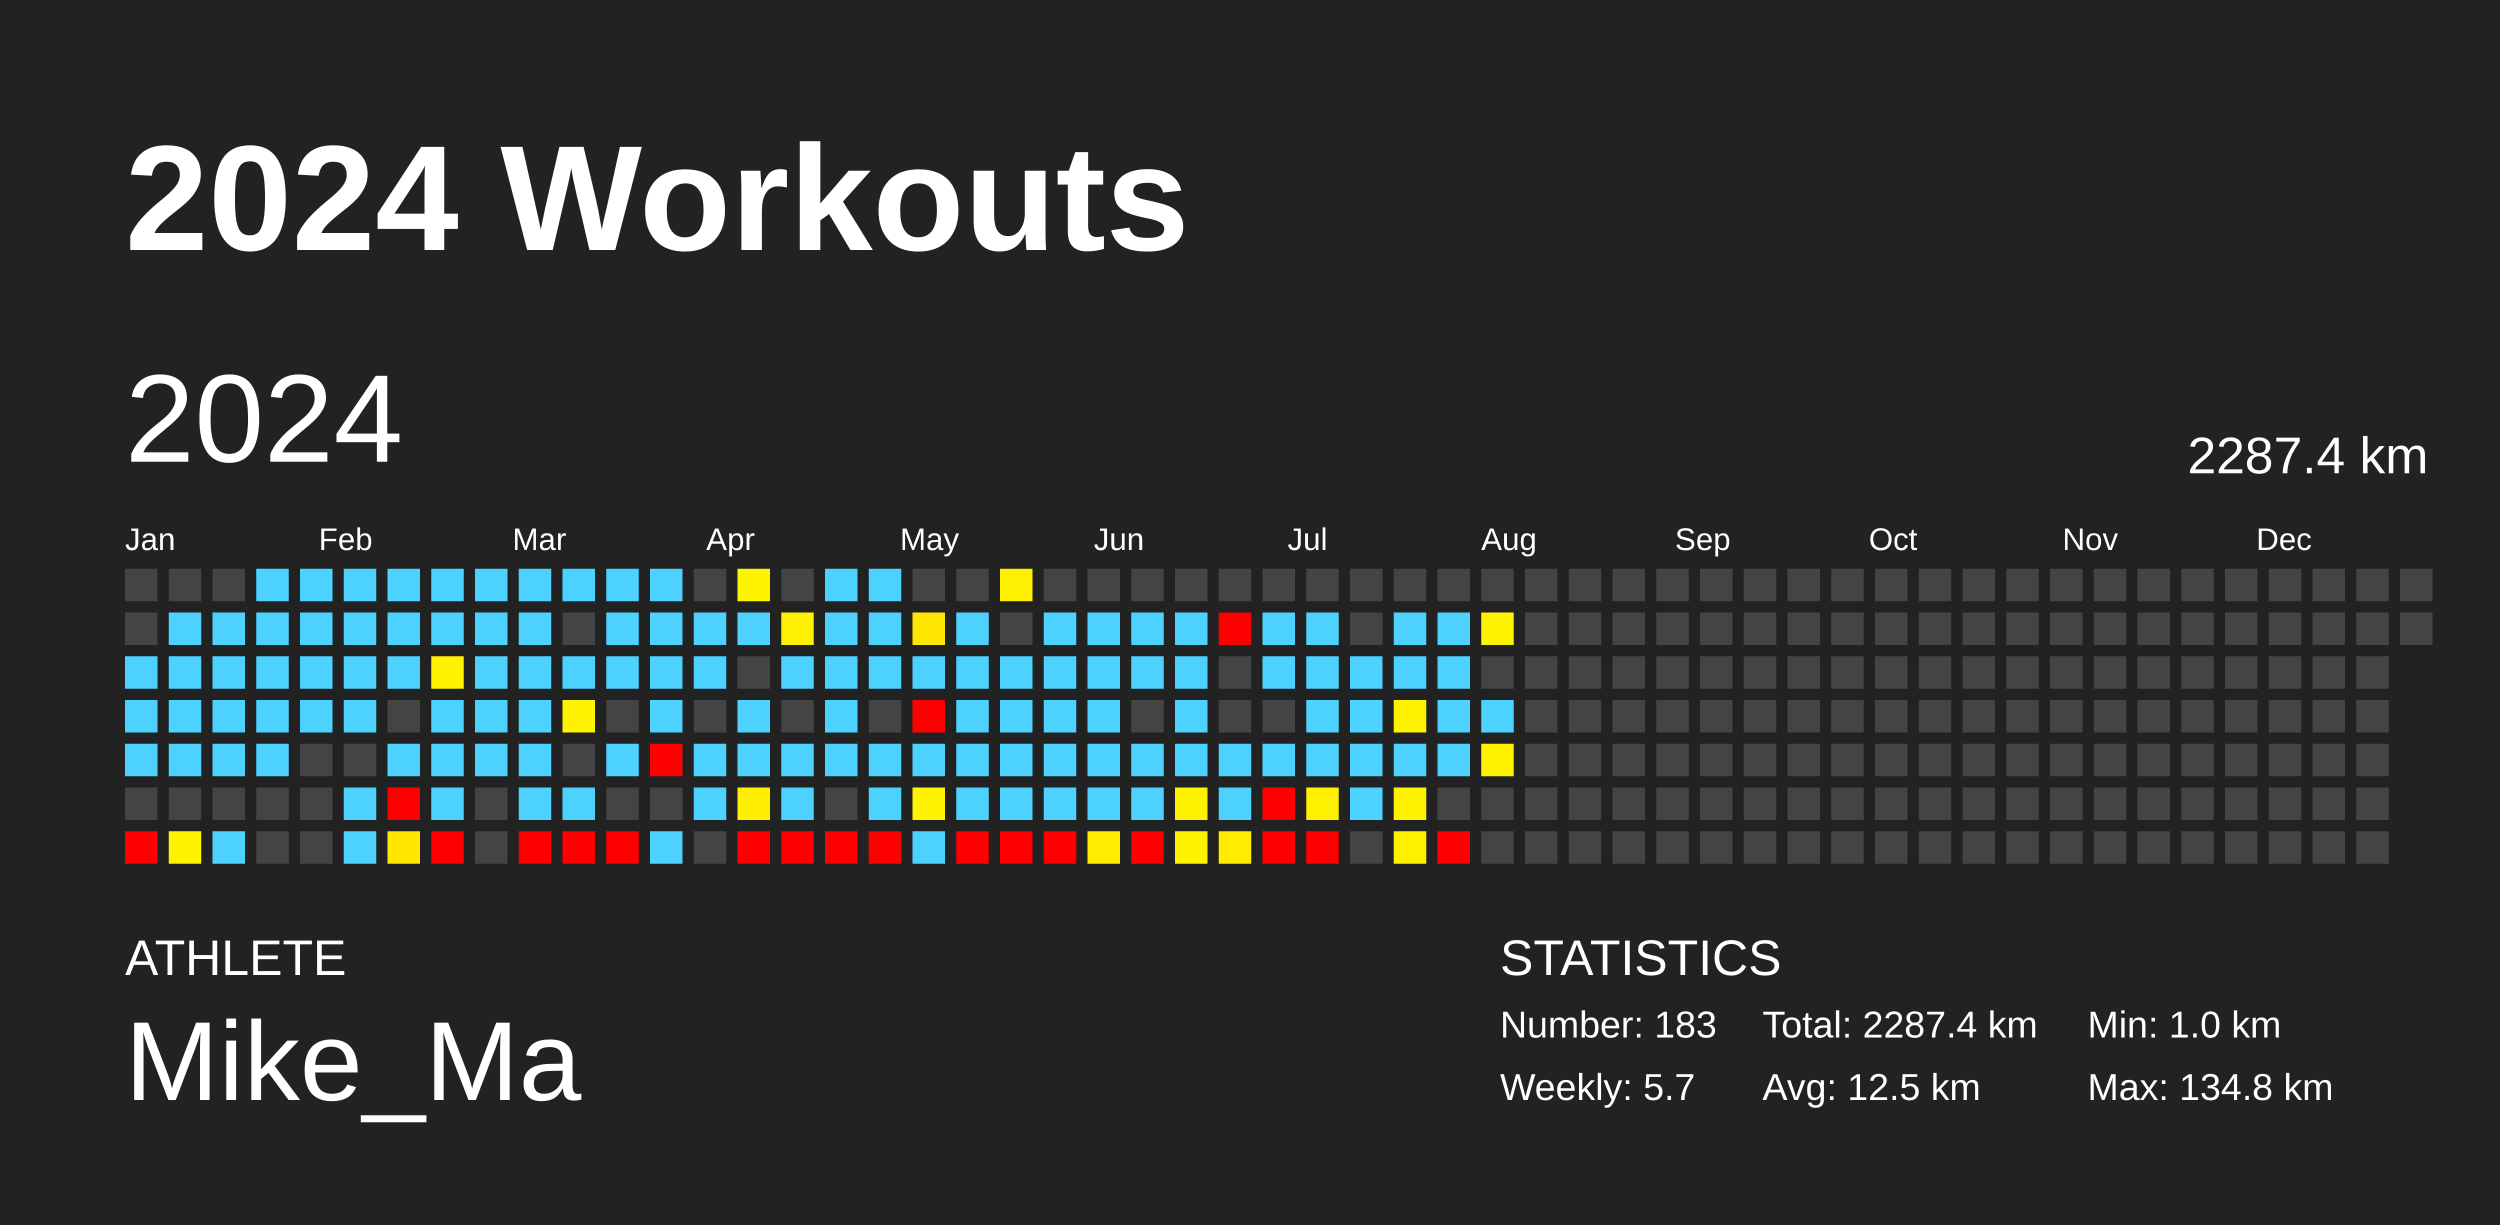
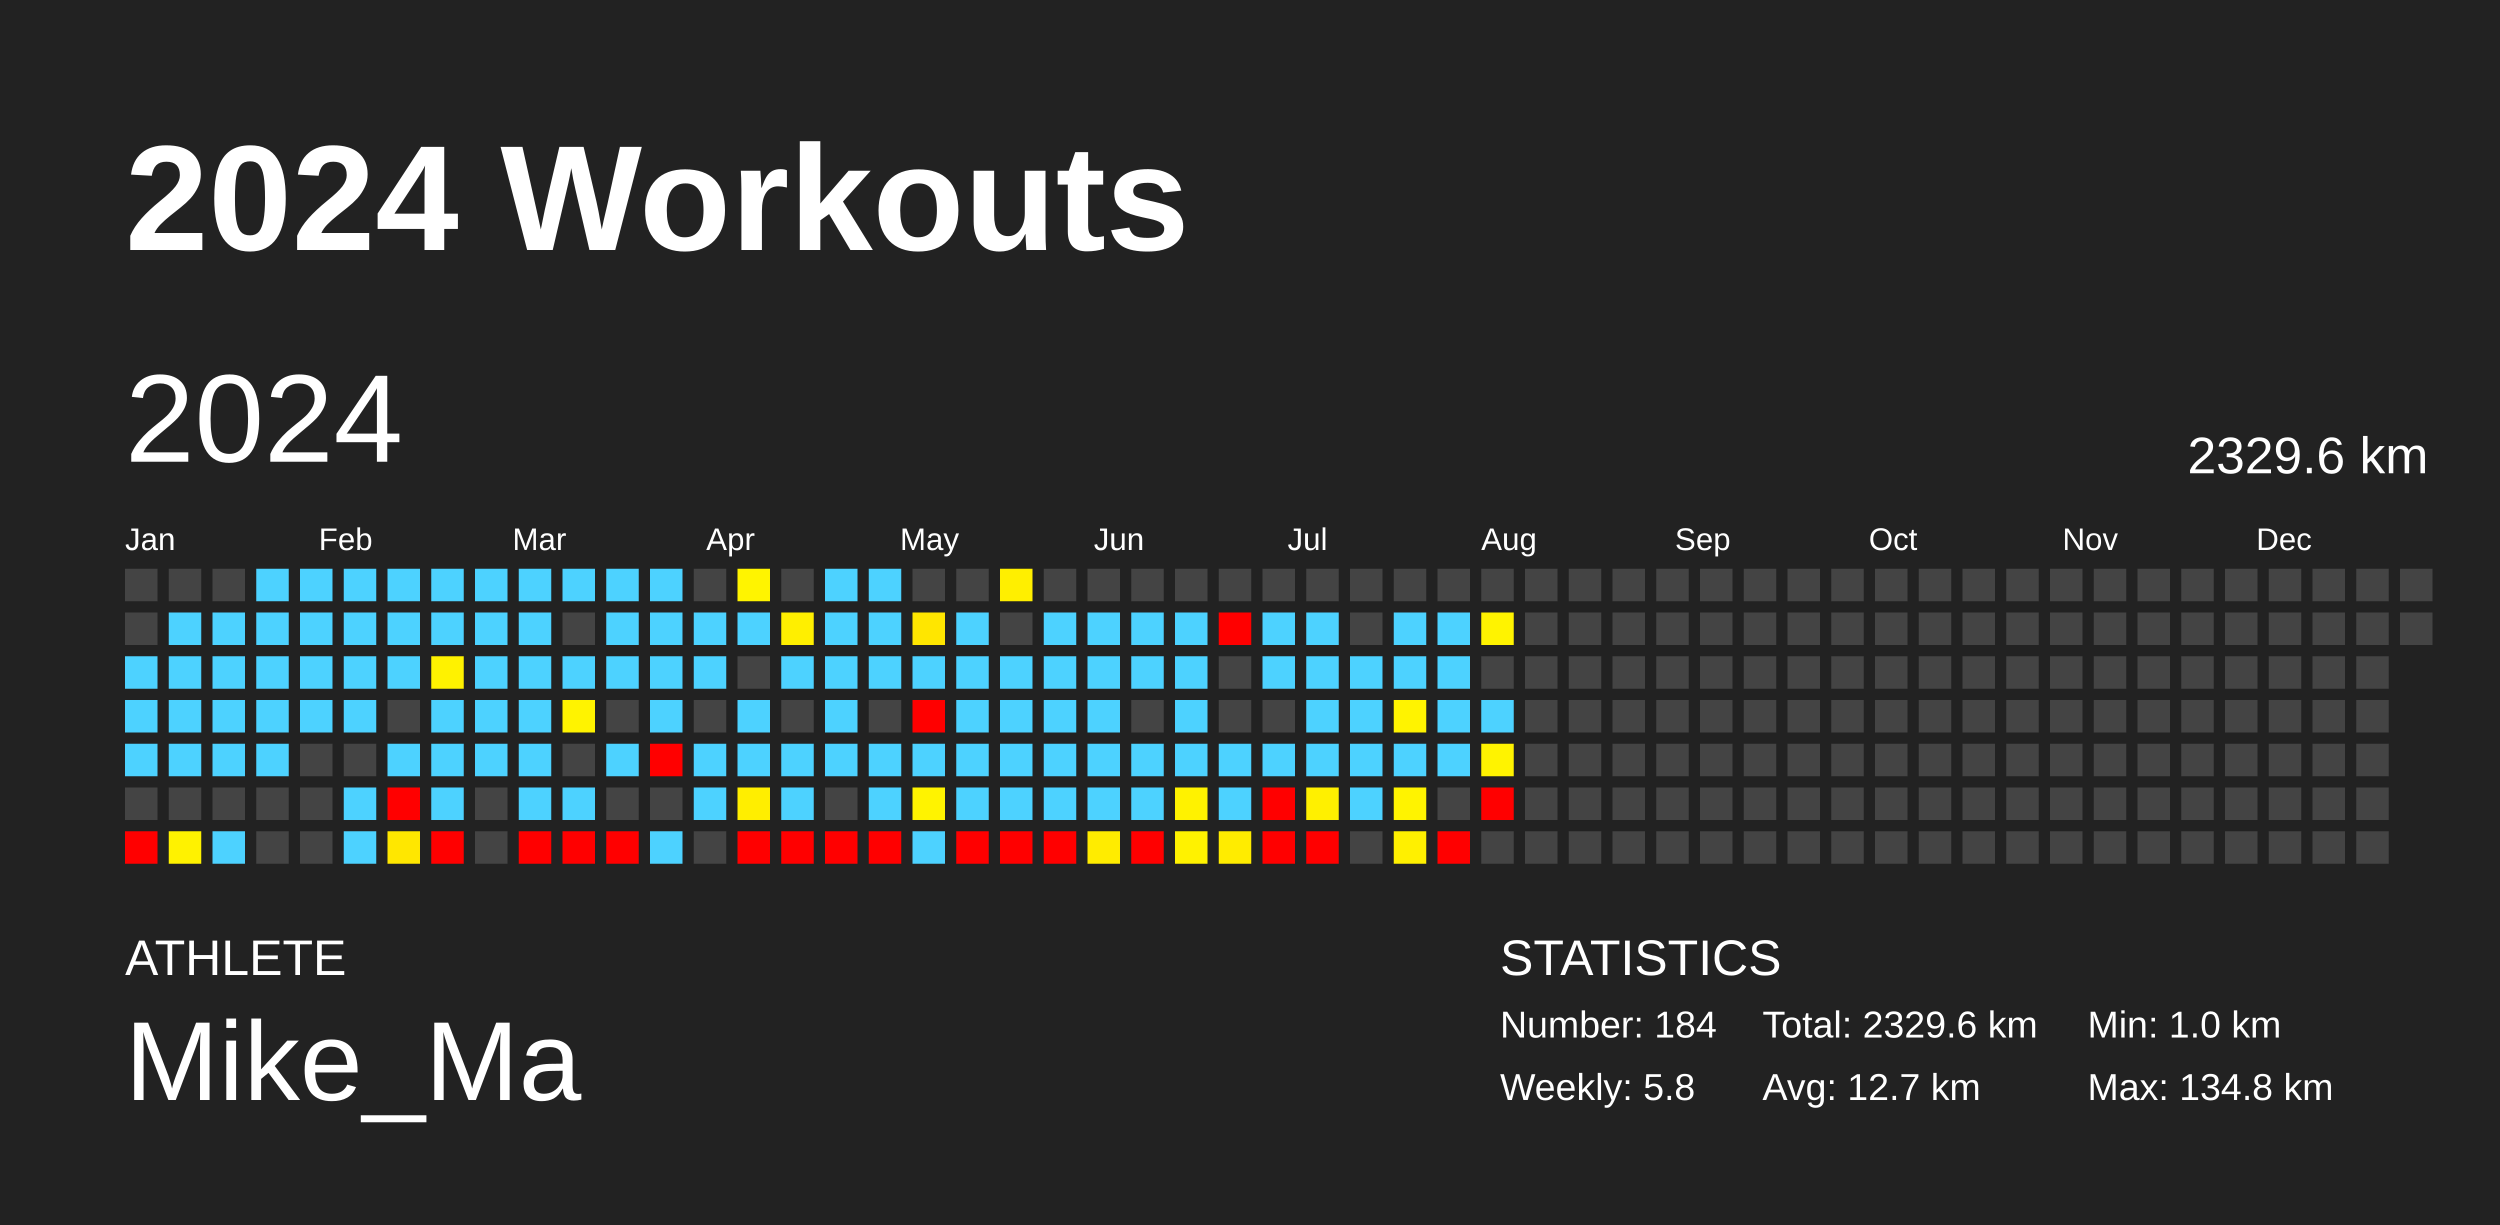
<svg xmlns="http://www.w3.org/2000/svg" baseProfile="full" height="98mm" version="1.1" viewBox="0,0,200,98" width="200mm">
  <defs />
  <rect fill="#222222" height="98" width="200" x="0" y="0" />
  <text fill="#FFFFFF" style="font-size:12px; font-family:Arial; font-weight:bold;" x="10" y="20">2024 Workouts</text>
  <text fill="#FFFFFF" style="font-size:4px; font-family:Arial" x="10" y="78">ATHLETE</text>
  <text fill="#FFFFFF" style="font-size:9px; font-family:Arial" x="10" y="88">Mike_Ma</text>
  <text fill="#FFFFFF" style="font-size:4px; font-family:Arial" x="120" y="78">STATISTICS</text>
-   <text fill="#FFFFFF" style="font-size:3px; font-family:Arial" x="120" y="83">Number: 183</text>
-   <text fill="#FFFFFF" style="font-size:3px; font-family:Arial" x="120" y="88">Weekly: 5.7</text>
-   <text fill="#FFFFFF" style="font-size:3px; font-family:Arial" x="141" y="83">Total: 2287.4 km</text>
-   <text fill="#FFFFFF" style="font-size:3px; font-family:Arial" x="141" y="88">Avg: 12.5 km</text>
+   <text fill="#FFFFFF" style="font-size:3px; font-family:Arial" x="120" y="83">Number: 184</text>
+   <text fill="#FFFFFF" style="font-size:3px; font-family:Arial" x="120" y="88">Weekly: 5.8</text>
+   <text fill="#FFFFFF" style="font-size:3px; font-family:Arial" x="141" y="83">Total: 2329.6 km</text>
+   <text fill="#FFFFFF" style="font-size:3px; font-family:Arial" x="141" y="88">Avg: 12.7 km</text>
  <text fill="#FFFFFF" style="font-size:3px; font-family:Arial" x="167" y="83">Min: 1.0 km</text>
  <text fill="#FFFFFF" style="font-size:3px; font-family:Arial" x="167" y="88">Max: 134.8 km</text>
  <text dominant-baseline="hanging" fill="#FFFFFF" style="font-size:10.0px; font-family:Arial;" x="10" y="30">2024</text>
-   <text dominant-baseline="hanging" fill="#FFFFFF" style="font-size:4.125px; font-family:Arial;" x="175" y="35">2287.4 km</text>
+   <text dominant-baseline="hanging" fill="#FFFFFF" style="font-size:4.125px; font-family:Arial;" x="175" y="35">2329.6 km</text>
  <text fill="#FFFFFF" style="font-size:2.5px; font-family:Arial" x="10.0" y="44">Jan</text>
  <text fill="#FFFFFF" style="font-size:2.5px; font-family:Arial" x="25.5" y="44">Feb</text>
  <text fill="#FFFFFF" style="font-size:2.5px; font-family:Arial" x="41.0" y="44">Mar</text>
  <text fill="#FFFFFF" style="font-size:2.5px; font-family:Arial" x="56.5" y="44">Apr</text>
  <text fill="#FFFFFF" style="font-size:2.5px; font-family:Arial" x="72.0" y="44">May</text>
  <text fill="#FFFFFF" style="font-size:2.5px; font-family:Arial" x="87.5" y="44">Jun</text>
  <text fill="#FFFFFF" style="font-size:2.5px; font-family:Arial" x="103.0" y="44">Jul</text>
  <text fill="#FFFFFF" style="font-size:2.5px; font-family:Arial" x="118.5" y="44">Aug</text>
  <text fill="#FFFFFF" style="font-size:2.5px; font-family:Arial" x="134.0" y="44">Sep</text>
  <text fill="#FFFFFF" style="font-size:2.5px; font-family:Arial" x="149.5" y="44">Oct</text>
  <text fill="#FFFFFF" style="font-size:2.5px; font-family:Arial" x="165.0" y="44">Nov</text>
  <text fill="#FFFFFF" style="font-size:2.5px; font-family:Arial" x="180.5" y="44">Dec</text>
  <rect fill="#444444" height="2.6" width="2.6" x="10.0" y="45.5" />
  <rect fill="#444444" height="2.6" width="2.6" x="10.0" y="49.0" />
  <rect fill="#4dd2ff" height="2.6" width="2.6" x="10.0" y="52.5" />
  <rect fill="#4dd2ff" height="2.6" width="2.6" x="10.0" y="56.0" />
  <rect fill="#4dd2ff" height="2.6" width="2.6" x="10.0" y="59.5" />
  <rect fill="#444444" height="2.6" width="2.6" x="10.0" y="63.0" />
  <rect fill="red" height="2.6" width="2.6" x="10.0" y="66.5" />
  <rect fill="#444444" height="2.6" width="2.6" x="13.5" y="45.5" />
  <rect fill="#4dd2ff" height="2.6" width="2.6" x="13.5" y="49.0" />
  <rect fill="#4dd2ff" height="2.6" width="2.6" x="13.5" y="52.5" />
  <rect fill="#4dd2ff" height="2.6" width="2.6" x="13.5" y="56.0" />
  <rect fill="#4dd2ff" height="2.6" width="2.6" x="13.5" y="59.5" />
  <rect fill="#444444" height="2.6" width="2.6" x="13.5" y="63.0" />
  <rect fill="#fff200" height="2.6" width="2.6" x="13.5" y="66.5" />
  <rect fill="#444444" height="2.6" width="2.6" x="17.0" y="45.5" />
  <rect fill="#4dd2ff" height="2.6" width="2.6" x="17.0" y="49.0" />
  <rect fill="#4dd2ff" height="2.6" width="2.6" x="17.0" y="52.5" />
  <rect fill="#4dd2ff" height="2.6" width="2.6" x="17.0" y="56.0" />
  <rect fill="#4dd2ff" height="2.6" width="2.6" x="17.0" y="59.5" />
  <rect fill="#444444" height="2.6" width="2.6" x="17.0" y="63.0" />
  <rect fill="#4dd2ff" height="2.6" width="2.6" x="17.0" y="66.5" />
  <rect fill="#4dd2ff" height="2.6" width="2.6" x="20.5" y="45.5" />
  <rect fill="#4dd2ff" height="2.6" width="2.6" x="20.5" y="49.0" />
  <rect fill="#4dd2ff" height="2.6" width="2.6" x="20.5" y="52.5" />
  <rect fill="#4dd2ff" height="2.6" width="2.6" x="20.5" y="56.0" />
  <rect fill="#4dd2ff" height="2.6" width="2.6" x="20.5" y="59.5" />
  <rect fill="#444444" height="2.6" width="2.6" x="20.5" y="63.0" />
  <rect fill="#444444" height="2.6" width="2.6" x="20.5" y="66.5" />
  <rect fill="#4dd2ff" height="2.6" width="2.6" x="24.0" y="45.5" />
  <rect fill="#4dd2ff" height="2.6" width="2.6" x="24.0" y="49.0" />
  <rect fill="#4dd2ff" height="2.6" width="2.6" x="24.0" y="52.5" />
  <rect fill="#4dd2ff" height="2.6" width="2.6" x="24.0" y="56.0" />
  <rect fill="#444444" height="2.6" width="2.6" x="24.0" y="59.5" />
  <rect fill="#444444" height="2.6" width="2.6" x="24.0" y="63.0" />
  <rect fill="#444444" height="2.6" width="2.6" x="24.0" y="66.5" />
  <rect fill="#4dd2ff" height="2.6" width="2.6" x="27.5" y="45.5" />
  <rect fill="#4dd2ff" height="2.6" width="2.6" x="27.5" y="49.0" />
  <rect fill="#4dd2ff" height="2.6" width="2.6" x="27.5" y="52.5" />
  <rect fill="#4dd2ff" height="2.6" width="2.6" x="27.5" y="56.0" />
  <rect fill="#444444" height="2.6" width="2.6" x="27.5" y="59.5" />
  <rect fill="#4dd2ff" height="2.6" width="2.6" x="27.5" y="63.0" />
  <rect fill="#4dd2ff" height="2.6" width="2.6" x="27.5" y="66.5" />
  <rect fill="#4dd2ff" height="2.6" width="2.6" x="31.0" y="45.5" />
  <rect fill="#4dd2ff" height="2.6" width="2.6" x="31.0" y="49.0" />
  <rect fill="#4dd2ff" height="2.6" width="2.6" x="31.0" y="52.5" />
  <rect fill="#444444" height="2.6" width="2.6" x="31.0" y="56.0" />
  <rect fill="#4dd2ff" height="2.6" width="2.6" x="31.0" y="59.5" />
  <rect fill="red" height="2.6" width="2.6" x="31.0" y="63.0" />
  <rect fill="#ffe700" height="2.6" width="2.6" x="31.0" y="66.5" />
  <rect fill="#4dd2ff" height="2.6" width="2.6" x="34.5" y="45.5" />
  <rect fill="#4dd2ff" height="2.6" width="2.6" x="34.5" y="49.0" />
  <rect fill="#fff200" height="2.6" width="2.6" x="34.5" y="52.5" />
  <rect fill="#4dd2ff" height="2.6" width="2.6" x="34.5" y="56.0" />
  <rect fill="#4dd2ff" height="2.6" width="2.6" x="34.5" y="59.5" />
  <rect fill="#4dd2ff" height="2.6" width="2.6" x="34.5" y="63.0" />
  <rect fill="red" height="2.6" width="2.6" x="34.5" y="66.5" />
  <rect fill="#4dd2ff" height="2.6" width="2.6" x="38.0" y="45.5" />
  <rect fill="#4dd2ff" height="2.6" width="2.6" x="38.0" y="49.0" />
  <rect fill="#4dd2ff" height="2.6" width="2.6" x="38.0" y="52.5" />
  <rect fill="#4dd2ff" height="2.6" width="2.6" x="38.0" y="56.0" />
  <rect fill="#4dd2ff" height="2.6" width="2.6" x="38.0" y="59.5" />
  <rect fill="#444444" height="2.6" width="2.6" x="38.0" y="63.0" />
  <rect fill="#444444" height="2.6" width="2.6" x="38.0" y="66.5" />
  <rect fill="#4dd2ff" height="2.6" width="2.6" x="41.5" y="45.5" />
  <rect fill="#4dd2ff" height="2.6" width="2.6" x="41.5" y="49.0" />
  <rect fill="#4dd2ff" height="2.6" width="2.6" x="41.5" y="52.5" />
  <rect fill="#4dd2ff" height="2.6" width="2.6" x="41.5" y="56.0" />
  <rect fill="#4dd2ff" height="2.6" width="2.6" x="41.5" y="59.5" />
  <rect fill="#4dd2ff" height="2.6" width="2.6" x="41.5" y="63.0" />
  <rect fill="red" height="2.6" width="2.6" x="41.5" y="66.5" />
  <rect fill="#4dd2ff" height="2.6" width="2.6" x="45.0" y="45.5" />
  <rect fill="#444444" height="2.6" width="2.6" x="45.0" y="49.0" />
  <rect fill="#4dd2ff" height="2.6" width="2.6" x="45.0" y="52.5" />
  <rect fill="#fff300" height="2.6" width="2.6" x="45.0" y="56.0" />
  <rect fill="#444444" height="2.6" width="2.6" x="45.0" y="59.5" />
  <rect fill="#4dd2ff" height="2.6" width="2.6" x="45.0" y="63.0" />
  <rect fill="red" height="2.6" width="2.6" x="45.0" y="66.5" />
  <rect fill="#4dd2ff" height="2.6" width="2.6" x="48.5" y="45.5" />
  <rect fill="#4dd2ff" height="2.6" width="2.6" x="48.5" y="49.0" />
  <rect fill="#4dd2ff" height="2.6" width="2.6" x="48.5" y="52.5" />
  <rect fill="#444444" height="2.6" width="2.6" x="48.5" y="56.0" />
  <rect fill="#4dd2ff" height="2.6" width="2.6" x="48.5" y="59.5" />
  <rect fill="#444444" height="2.6" width="2.6" x="48.5" y="63.0" />
  <rect fill="red" height="2.6" width="2.6" x="48.5" y="66.5" />
  <rect fill="#4dd2ff" height="2.6" width="2.6" x="52.0" y="45.5" />
  <rect fill="#4dd2ff" height="2.6" width="2.6" x="52.0" y="49.0" />
  <rect fill="#4dd2ff" height="2.6" width="2.6" x="52.0" y="52.5" />
  <rect fill="#4dd2ff" height="2.6" width="2.6" x="52.0" y="56.0" />
  <rect fill="red" height="2.6" width="2.6" x="52.0" y="59.5" />
  <rect fill="#444444" height="2.6" width="2.6" x="52.0" y="63.0" />
  <rect fill="#4dd2ff" height="2.6" width="2.6" x="52.0" y="66.5" />
  <rect fill="#444444" height="2.6" width="2.6" x="55.5" y="45.5" />
  <rect fill="#4dd2ff" height="2.6" width="2.6" x="55.5" y="49.0" />
  <rect fill="#4dd2ff" height="2.6" width="2.6" x="55.5" y="52.5" />
  <rect fill="#444444" height="2.6" width="2.6" x="55.5" y="56.0" />
  <rect fill="#4dd2ff" height="2.6" width="2.6" x="55.5" y="59.5" />
  <rect fill="#4dd2ff" height="2.6" width="2.6" x="55.5" y="63.0" />
  <rect fill="#444444" height="2.6" width="2.6" x="55.5" y="66.5" />
  <rect fill="#fff400" height="2.6" width="2.6" x="59.0" y="45.5" />
  <rect fill="#4dd2ff" height="2.6" width="2.6" x="59.0" y="49.0" />
  <rect fill="#444444" height="2.6" width="2.6" x="59.0" y="52.5" />
  <rect fill="#4dd2ff" height="2.6" width="2.6" x="59.0" y="56.0" />
  <rect fill="#4dd2ff" height="2.6" width="2.6" x="59.0" y="59.5" />
  <rect fill="#ffee00" height="2.6" width="2.6" x="59.0" y="63.0" />
  <rect fill="red" height="2.6" width="2.6" x="59.0" y="66.5" />
  <rect fill="#444444" height="2.6" width="2.6" x="62.5" y="45.5" />
  <rect fill="#ffef00" height="2.6" width="2.6" x="62.5" y="49.0" />
  <rect fill="#4dd2ff" height="2.6" width="2.6" x="62.5" y="52.5" />
  <rect fill="#444444" height="2.6" width="2.6" x="62.5" y="56.0" />
  <rect fill="#4dd2ff" height="2.6" width="2.6" x="62.5" y="59.5" />
  <rect fill="#4dd2ff" height="2.6" width="2.6" x="62.5" y="63.0" />
  <rect fill="red" height="2.6" width="2.6" x="62.5" y="66.5" />
  <rect fill="#4dd2ff" height="2.6" width="2.6" x="66.0" y="45.5" />
  <rect fill="#4dd2ff" height="2.6" width="2.6" x="66.0" y="49.0" />
  <rect fill="#4dd2ff" height="2.6" width="2.6" x="66.0" y="52.5" />
  <rect fill="#4dd2ff" height="2.6" width="2.6" x="66.0" y="56.0" />
  <rect fill="#4dd2ff" height="2.6" width="2.6" x="66.0" y="59.5" />
  <rect fill="#444444" height="2.6" width="2.6" x="66.0" y="63.0" />
  <rect fill="red" height="2.6" width="2.6" x="66.0" y="66.5" />
  <rect fill="#4dd2ff" height="2.6" width="2.6" x="69.5" y="45.5" />
  <rect fill="#4dd2ff" height="2.6" width="2.6" x="69.5" y="49.0" />
  <rect fill="#4dd2ff" height="2.6" width="2.6" x="69.5" y="52.5" />
  <rect fill="#444444" height="2.6" width="2.6" x="69.5" y="56.0" />
  <rect fill="#4dd2ff" height="2.6" width="2.6" x="69.5" y="59.5" />
  <rect fill="#4dd2ff" height="2.6" width="2.6" x="69.5" y="63.0" />
  <rect fill="red" height="2.6" width="2.6" x="69.5" y="66.5" />
  <rect fill="#444444" height="2.6" width="2.6" x="73.0" y="45.5" />
  <rect fill="#ffe600" height="2.6" width="2.6" x="73.0" y="49.0" />
  <rect fill="#4dd2ff" height="2.6" width="2.6" x="73.0" y="52.5" />
  <rect fill="red" height="2.6" width="2.6" x="73.0" y="56.0" />
  <rect fill="#4dd2ff" height="2.6" width="2.6" x="73.0" y="59.5" />
  <rect fill="#fff300" height="2.6" width="2.6" x="73.0" y="63.0" />
  <rect fill="#4dd2ff" height="2.6" width="2.6" x="73.0" y="66.5" />
  <rect fill="#444444" height="2.6" width="2.6" x="76.5" y="45.5" />
  <rect fill="#4dd2ff" height="2.6" width="2.6" x="76.5" y="49.0" />
  <rect fill="#4dd2ff" height="2.6" width="2.6" x="76.5" y="52.5" />
  <rect fill="#4dd2ff" height="2.6" width="2.6" x="76.5" y="56.0" />
  <rect fill="#4dd2ff" height="2.6" width="2.6" x="76.5" y="59.5" />
  <rect fill="#4dd2ff" height="2.6" width="2.6" x="76.5" y="63.0" />
  <rect fill="red" height="2.6" width="2.6" x="76.5" y="66.5" />
  <rect fill="#ffef00" height="2.6" width="2.6" x="80.0" y="45.5" />
  <rect fill="#444444" height="2.6" width="2.6" x="80.0" y="49.0" />
  <rect fill="#4dd2ff" height="2.6" width="2.6" x="80.0" y="52.5" />
  <rect fill="#4dd2ff" height="2.6" width="2.6" x="80.0" y="56.0" />
  <rect fill="#4dd2ff" height="2.6" width="2.6" x="80.0" y="59.5" />
  <rect fill="#4dd2ff" height="2.6" width="2.6" x="80.0" y="63.0" />
  <rect fill="red" height="2.6" width="2.6" x="80.0" y="66.5" />
  <rect fill="#444444" height="2.6" width="2.6" x="83.5" y="45.5" />
  <rect fill="#4dd2ff" height="2.6" width="2.6" x="83.5" y="49.0" />
  <rect fill="#4dd2ff" height="2.6" width="2.6" x="83.5" y="52.5" />
  <rect fill="#4dd2ff" height="2.6" width="2.6" x="83.5" y="56.0" />
  <rect fill="#4dd2ff" height="2.6" width="2.6" x="83.5" y="59.5" />
  <rect fill="#4dd2ff" height="2.6" width="2.6" x="83.5" y="63.0" />
  <rect fill="red" height="2.6" width="2.6" x="83.5" y="66.5" />
  <rect fill="#444444" height="2.6" width="2.6" x="87.0" y="45.5" />
  <rect fill="#4dd2ff" height="2.6" width="2.6" x="87.0" y="49.0" />
  <rect fill="#4dd2ff" height="2.6" width="2.6" x="87.0" y="52.5" />
  <rect fill="#4dd2ff" height="2.6" width="2.6" x="87.0" y="56.0" />
  <rect fill="#4dd2ff" height="2.6" width="2.6" x="87.0" y="59.5" />
  <rect fill="#4dd2ff" height="2.6" width="2.6" x="87.0" y="63.0" />
  <rect fill="#ffec00" height="2.6" width="2.6" x="87.0" y="66.5" />
  <rect fill="#444444" height="2.6" width="2.6" x="90.5" y="45.5" />
  <rect fill="#4dd2ff" height="2.6" width="2.6" x="90.5" y="49.0" />
  <rect fill="#4dd2ff" height="2.6" width="2.6" x="90.5" y="52.5" />
  <rect fill="#444444" height="2.6" width="2.6" x="90.5" y="56.0" />
  <rect fill="#4dd2ff" height="2.6" width="2.6" x="90.5" y="59.5" />
  <rect fill="#4dd2ff" height="2.6" width="2.6" x="90.5" y="63.0" />
  <rect fill="red" height="2.6" width="2.6" x="90.5" y="66.5" />
  <rect fill="#444444" height="2.6" width="2.6" x="94.0" y="45.5" />
  <rect fill="#4dd2ff" height="2.6" width="2.6" x="94.0" y="49.0" />
  <rect fill="#4dd2ff" height="2.6" width="2.6" x="94.0" y="52.5" />
  <rect fill="#4dd2ff" height="2.6" width="2.6" x="94.0" y="56.0" />
  <rect fill="#4dd2ff" height="2.6" width="2.6" x="94.0" y="59.5" />
  <rect fill="#fff200" height="2.6" width="2.6" x="94.0" y="63.0" />
  <rect fill="#fff200" height="2.6" width="2.6" x="94.0" y="66.5" />
  <rect fill="#444444" height="2.6" width="2.6" x="97.5" y="45.5" />
  <rect fill="red" height="2.6" width="2.6" x="97.5" y="49.0" />
  <rect fill="#444444" height="2.6" width="2.6" x="97.5" y="52.5" />
  <rect fill="#444444" height="2.6" width="2.6" x="97.5" y="56.0" />
  <rect fill="#4dd2ff" height="2.6" width="2.6" x="97.5" y="59.5" />
  <rect fill="#4dd2ff" height="2.6" width="2.6" x="97.5" y="63.0" />
  <rect fill="#ffec00" height="2.6" width="2.6" x="97.5" y="66.5" />
  <rect fill="#444444" height="2.6" width="2.6" x="101.0" y="45.5" />
  <rect fill="#4dd2ff" height="2.6" width="2.6" x="101.0" y="49.0" />
  <rect fill="#4dd2ff" height="2.6" width="2.6" x="101.0" y="52.5" />
  <rect fill="#444444" height="2.6" width="2.6" x="101.0" y="56.0" />
  <rect fill="#4dd2ff" height="2.6" width="2.6" x="101.0" y="59.5" />
  <rect fill="red" height="2.6" width="2.6" x="101.0" y="63.0" />
  <rect fill="red" height="2.6" width="2.6" x="101.0" y="66.5" />
  <rect fill="#444444" height="2.6" width="2.6" x="104.5" y="45.5" />
  <rect fill="#4dd2ff" height="2.6" width="2.6" x="104.5" y="49.0" />
  <rect fill="#4dd2ff" height="2.6" width="2.6" x="104.5" y="52.5" />
  <rect fill="#4dd2ff" height="2.6" width="2.6" x="104.5" y="56.0" />
  <rect fill="#4dd2ff" height="2.6" width="2.6" x="104.5" y="59.5" />
  <rect fill="#fff000" height="2.6" width="2.6" x="104.5" y="63.0" />
  <rect fill="red" height="2.6" width="2.6" x="104.5" y="66.5" />
  <rect fill="#444444" height="2.6" width="2.6" x="108.0" y="45.5" />
  <rect fill="#444444" height="2.6" width="2.6" x="108.0" y="49.0" />
  <rect fill="#4dd2ff" height="2.6" width="2.6" x="108.0" y="52.5" />
  <rect fill="#4dd2ff" height="2.6" width="2.6" x="108.0" y="56.0" />
  <rect fill="#4dd2ff" height="2.6" width="2.6" x="108.0" y="59.5" />
  <rect fill="#4dd2ff" height="2.6" width="2.6" x="108.0" y="63.0" />
  <rect fill="#444444" height="2.6" width="2.6" x="108.0" y="66.5" />
  <rect fill="#444444" height="2.6" width="2.6" x="111.5" y="45.5" />
  <rect fill="#4dd2ff" height="2.6" width="2.6" x="111.5" y="49.0" />
  <rect fill="#4dd2ff" height="2.6" width="2.6" x="111.5" y="52.5" />
  <rect fill="#fff300" height="2.6" width="2.6" x="111.5" y="56.0" />
  <rect fill="#4dd2ff" height="2.6" width="2.6" x="111.5" y="59.5" />
  <rect fill="#fff300" height="2.6" width="2.6" x="111.5" y="63.0" />
  <rect fill="#fff000" height="2.6" width="2.6" x="111.5" y="66.5" />
  <rect fill="#444444" height="2.6" width="2.6" x="115.0" y="45.5" />
  <rect fill="#4dd2ff" height="2.6" width="2.6" x="115.0" y="49.0" />
  <rect fill="#4dd2ff" height="2.6" width="2.6" x="115.0" y="52.5" />
  <rect fill="#4dd2ff" height="2.6" width="2.6" x="115.0" y="56.0" />
  <rect fill="#4dd2ff" height="2.6" width="2.6" x="115.0" y="59.5" />
  <rect fill="#444444" height="2.6" width="2.6" x="115.0" y="63.0" />
  <rect fill="red" height="2.6" width="2.6" x="115.0" y="66.5" />
  <rect fill="#444444" height="2.6" width="2.6" x="118.5" y="45.5" />
  <rect fill="#fff300" height="2.6" width="2.6" x="118.5" y="49.0" />
  <rect fill="#444444" height="2.6" width="2.6" x="118.5" y="52.5" />
  <rect fill="#4dd2ff" height="2.6" width="2.6" x="118.5" y="56.0" />
  <rect fill="#fff300" height="2.6" width="2.6" x="118.5" y="59.5" />
-   <rect fill="#444444" height="2.6" width="2.6" x="118.5" y="63.0" />
+   <rect fill="red" height="2.6" width="2.6" x="118.5" y="63.0" />
  <rect fill="#444444" height="2.6" width="2.6" x="118.5" y="66.5" />
  <rect fill="#444444" height="2.6" width="2.6" x="122.0" y="45.5" />
  <rect fill="#444444" height="2.6" width="2.6" x="122.0" y="49.0" />
  <rect fill="#444444" height="2.6" width="2.6" x="122.0" y="52.5" />
  <rect fill="#444444" height="2.6" width="2.6" x="122.0" y="56.0" />
  <rect fill="#444444" height="2.6" width="2.6" x="122.0" y="59.5" />
  <rect fill="#444444" height="2.6" width="2.6" x="122.0" y="63.0" />
  <rect fill="#444444" height="2.6" width="2.6" x="122.0" y="66.5" />
  <rect fill="#444444" height="2.6" width="2.6" x="125.5" y="45.5" />
  <rect fill="#444444" height="2.6" width="2.6" x="125.5" y="49.0" />
  <rect fill="#444444" height="2.6" width="2.6" x="125.5" y="52.5" />
  <rect fill="#444444" height="2.6" width="2.6" x="125.5" y="56.0" />
  <rect fill="#444444" height="2.6" width="2.6" x="125.5" y="59.5" />
  <rect fill="#444444" height="2.6" width="2.6" x="125.5" y="63.0" />
  <rect fill="#444444" height="2.6" width="2.6" x="125.5" y="66.5" />
  <rect fill="#444444" height="2.6" width="2.6" x="129.0" y="45.5" />
  <rect fill="#444444" height="2.6" width="2.6" x="129.0" y="49.0" />
  <rect fill="#444444" height="2.6" width="2.6" x="129.0" y="52.5" />
  <rect fill="#444444" height="2.6" width="2.6" x="129.0" y="56.0" />
  <rect fill="#444444" height="2.6" width="2.6" x="129.0" y="59.5" />
  <rect fill="#444444" height="2.6" width="2.6" x="129.0" y="63.0" />
  <rect fill="#444444" height="2.6" width="2.6" x="129.0" y="66.5" />
  <rect fill="#444444" height="2.6" width="2.6" x="132.5" y="45.5" />
  <rect fill="#444444" height="2.6" width="2.6" x="132.5" y="49.0" />
  <rect fill="#444444" height="2.6" width="2.6" x="132.5" y="52.5" />
  <rect fill="#444444" height="2.6" width="2.6" x="132.5" y="56.0" />
  <rect fill="#444444" height="2.6" width="2.6" x="132.5" y="59.5" />
  <rect fill="#444444" height="2.6" width="2.6" x="132.5" y="63.0" />
  <rect fill="#444444" height="2.6" width="2.6" x="132.5" y="66.5" />
  <rect fill="#444444" height="2.6" width="2.6" x="136.0" y="45.5" />
  <rect fill="#444444" height="2.6" width="2.6" x="136.0" y="49.0" />
  <rect fill="#444444" height="2.6" width="2.6" x="136.0" y="52.5" />
  <rect fill="#444444" height="2.6" width="2.6" x="136.0" y="56.0" />
  <rect fill="#444444" height="2.6" width="2.6" x="136.0" y="59.5" />
  <rect fill="#444444" height="2.6" width="2.6" x="136.0" y="63.0" />
  <rect fill="#444444" height="2.6" width="2.6" x="136.0" y="66.5" />
  <rect fill="#444444" height="2.6" width="2.6" x="139.5" y="45.5" />
  <rect fill="#444444" height="2.6" width="2.6" x="139.5" y="49.0" />
  <rect fill="#444444" height="2.6" width="2.6" x="139.5" y="52.5" />
  <rect fill="#444444" height="2.6" width="2.6" x="139.5" y="56.0" />
  <rect fill="#444444" height="2.6" width="2.6" x="139.5" y="59.5" />
  <rect fill="#444444" height="2.6" width="2.6" x="139.5" y="63.0" />
  <rect fill="#444444" height="2.6" width="2.6" x="139.5" y="66.5" />
  <rect fill="#444444" height="2.6" width="2.6" x="143.0" y="45.5" />
  <rect fill="#444444" height="2.6" width="2.6" x="143.0" y="49.0" />
  <rect fill="#444444" height="2.6" width="2.6" x="143.0" y="52.5" />
  <rect fill="#444444" height="2.6" width="2.6" x="143.0" y="56.0" />
  <rect fill="#444444" height="2.6" width="2.6" x="143.0" y="59.5" />
  <rect fill="#444444" height="2.6" width="2.6" x="143.0" y="63.0" />
  <rect fill="#444444" height="2.6" width="2.6" x="143.0" y="66.5" />
  <rect fill="#444444" height="2.6" width="2.6" x="146.5" y="45.5" />
  <rect fill="#444444" height="2.6" width="2.6" x="146.5" y="49.0" />
  <rect fill="#444444" height="2.6" width="2.6" x="146.5" y="52.5" />
  <rect fill="#444444" height="2.6" width="2.6" x="146.5" y="56.0" />
  <rect fill="#444444" height="2.6" width="2.6" x="146.5" y="59.5" />
  <rect fill="#444444" height="2.6" width="2.6" x="146.5" y="63.0" />
  <rect fill="#444444" height="2.6" width="2.6" x="146.5" y="66.5" />
  <rect fill="#444444" height="2.6" width="2.6" x="150.0" y="45.5" />
  <rect fill="#444444" height="2.6" width="2.6" x="150.0" y="49.0" />
  <rect fill="#444444" height="2.6" width="2.6" x="150.0" y="52.5" />
  <rect fill="#444444" height="2.6" width="2.6" x="150.0" y="56.0" />
  <rect fill="#444444" height="2.6" width="2.6" x="150.0" y="59.5" />
  <rect fill="#444444" height="2.6" width="2.6" x="150.0" y="63.0" />
  <rect fill="#444444" height="2.6" width="2.6" x="150.0" y="66.5" />
  <rect fill="#444444" height="2.6" width="2.6" x="153.5" y="45.5" />
  <rect fill="#444444" height="2.6" width="2.6" x="153.5" y="49.0" />
  <rect fill="#444444" height="2.6" width="2.6" x="153.5" y="52.5" />
  <rect fill="#444444" height="2.6" width="2.6" x="153.5" y="56.0" />
  <rect fill="#444444" height="2.6" width="2.6" x="153.5" y="59.5" />
  <rect fill="#444444" height="2.6" width="2.6" x="153.5" y="63.0" />
  <rect fill="#444444" height="2.6" width="2.6" x="153.5" y="66.5" />
  <rect fill="#444444" height="2.6" width="2.6" x="157.0" y="45.5" />
  <rect fill="#444444" height="2.6" width="2.6" x="157.0" y="49.0" />
  <rect fill="#444444" height="2.6" width="2.6" x="157.0" y="52.5" />
  <rect fill="#444444" height="2.6" width="2.6" x="157.0" y="56.0" />
  <rect fill="#444444" height="2.6" width="2.6" x="157.0" y="59.5" />
  <rect fill="#444444" height="2.6" width="2.6" x="157.0" y="63.0" />
  <rect fill="#444444" height="2.6" width="2.6" x="157.0" y="66.5" />
  <rect fill="#444444" height="2.6" width="2.6" x="160.5" y="45.5" />
  <rect fill="#444444" height="2.6" width="2.6" x="160.5" y="49.0" />
  <rect fill="#444444" height="2.6" width="2.6" x="160.5" y="52.5" />
  <rect fill="#444444" height="2.6" width="2.6" x="160.5" y="56.0" />
  <rect fill="#444444" height="2.6" width="2.6" x="160.5" y="59.5" />
  <rect fill="#444444" height="2.6" width="2.6" x="160.5" y="63.0" />
  <rect fill="#444444" height="2.6" width="2.6" x="160.5" y="66.5" />
  <rect fill="#444444" height="2.6" width="2.6" x="164.0" y="45.5" />
  <rect fill="#444444" height="2.6" width="2.6" x="164.0" y="49.0" />
  <rect fill="#444444" height="2.6" width="2.6" x="164.0" y="52.5" />
  <rect fill="#444444" height="2.6" width="2.6" x="164.0" y="56.0" />
  <rect fill="#444444" height="2.6" width="2.6" x="164.0" y="59.5" />
  <rect fill="#444444" height="2.6" width="2.6" x="164.0" y="63.0" />
  <rect fill="#444444" height="2.6" width="2.6" x="164.0" y="66.5" />
  <rect fill="#444444" height="2.6" width="2.6" x="167.5" y="45.5" />
  <rect fill="#444444" height="2.6" width="2.6" x="167.5" y="49.0" />
  <rect fill="#444444" height="2.6" width="2.6" x="167.5" y="52.5" />
  <rect fill="#444444" height="2.6" width="2.6" x="167.5" y="56.0" />
  <rect fill="#444444" height="2.6" width="2.6" x="167.5" y="59.5" />
  <rect fill="#444444" height="2.6" width="2.6" x="167.5" y="63.0" />
  <rect fill="#444444" height="2.6" width="2.6" x="167.5" y="66.5" />
  <rect fill="#444444" height="2.6" width="2.6" x="171.0" y="45.5" />
  <rect fill="#444444" height="2.6" width="2.6" x="171.0" y="49.0" />
  <rect fill="#444444" height="2.6" width="2.6" x="171.0" y="52.5" />
  <rect fill="#444444" height="2.6" width="2.6" x="171.0" y="56.0" />
  <rect fill="#444444" height="2.6" width="2.6" x="171.0" y="59.5" />
  <rect fill="#444444" height="2.6" width="2.6" x="171.0" y="63.0" />
  <rect fill="#444444" height="2.6" width="2.6" x="171.0" y="66.5" />
  <rect fill="#444444" height="2.6" width="2.6" x="174.5" y="45.5" />
  <rect fill="#444444" height="2.6" width="2.6" x="174.5" y="49.0" />
  <rect fill="#444444" height="2.6" width="2.6" x="174.5" y="52.5" />
  <rect fill="#444444" height="2.6" width="2.6" x="174.5" y="56.0" />
  <rect fill="#444444" height="2.6" width="2.6" x="174.5" y="59.5" />
  <rect fill="#444444" height="2.6" width="2.6" x="174.5" y="63.0" />
  <rect fill="#444444" height="2.6" width="2.6" x="174.5" y="66.5" />
  <rect fill="#444444" height="2.6" width="2.6" x="178.0" y="45.5" />
  <rect fill="#444444" height="2.6" width="2.6" x="178.0" y="49.0" />
  <rect fill="#444444" height="2.6" width="2.6" x="178.0" y="52.5" />
  <rect fill="#444444" height="2.6" width="2.6" x="178.0" y="56.0" />
  <rect fill="#444444" height="2.6" width="2.6" x="178.0" y="59.5" />
  <rect fill="#444444" height="2.6" width="2.6" x="178.0" y="63.0" />
  <rect fill="#444444" height="2.6" width="2.6" x="178.0" y="66.5" />
  <rect fill="#444444" height="2.6" width="2.6" x="181.5" y="45.5" />
  <rect fill="#444444" height="2.6" width="2.6" x="181.5" y="49.0" />
  <rect fill="#444444" height="2.6" width="2.6" x="181.5" y="52.5" />
  <rect fill="#444444" height="2.6" width="2.6" x="181.5" y="56.0" />
  <rect fill="#444444" height="2.6" width="2.6" x="181.5" y="59.5" />
  <rect fill="#444444" height="2.6" width="2.6" x="181.5" y="63.0" />
  <rect fill="#444444" height="2.6" width="2.6" x="181.5" y="66.5" />
  <rect fill="#444444" height="2.6" width="2.6" x="185.0" y="45.5" />
  <rect fill="#444444" height="2.6" width="2.6" x="185.0" y="49.0" />
  <rect fill="#444444" height="2.6" width="2.6" x="185.0" y="52.5" />
  <rect fill="#444444" height="2.6" width="2.6" x="185.0" y="56.0" />
  <rect fill="#444444" height="2.6" width="2.6" x="185.0" y="59.5" />
  <rect fill="#444444" height="2.6" width="2.6" x="185.0" y="63.0" />
  <rect fill="#444444" height="2.6" width="2.6" x="185.0" y="66.5" />
  <rect fill="#444444" height="2.6" width="2.6" x="188.5" y="45.5" />
  <rect fill="#444444" height="2.6" width="2.6" x="188.5" y="49.0" />
  <rect fill="#444444" height="2.6" width="2.6" x="188.5" y="52.5" />
  <rect fill="#444444" height="2.6" width="2.6" x="188.5" y="56.0" />
  <rect fill="#444444" height="2.6" width="2.6" x="188.5" y="59.5" />
  <rect fill="#444444" height="2.6" width="2.6" x="188.5" y="63.0" />
  <rect fill="#444444" height="2.6" width="2.6" x="188.5" y="66.5" />
  <rect fill="#444444" height="2.6" width="2.6" x="192.0" y="45.5" />
  <rect fill="#444444" height="2.6" width="2.6" x="192.0" y="49.0" />
</svg>
